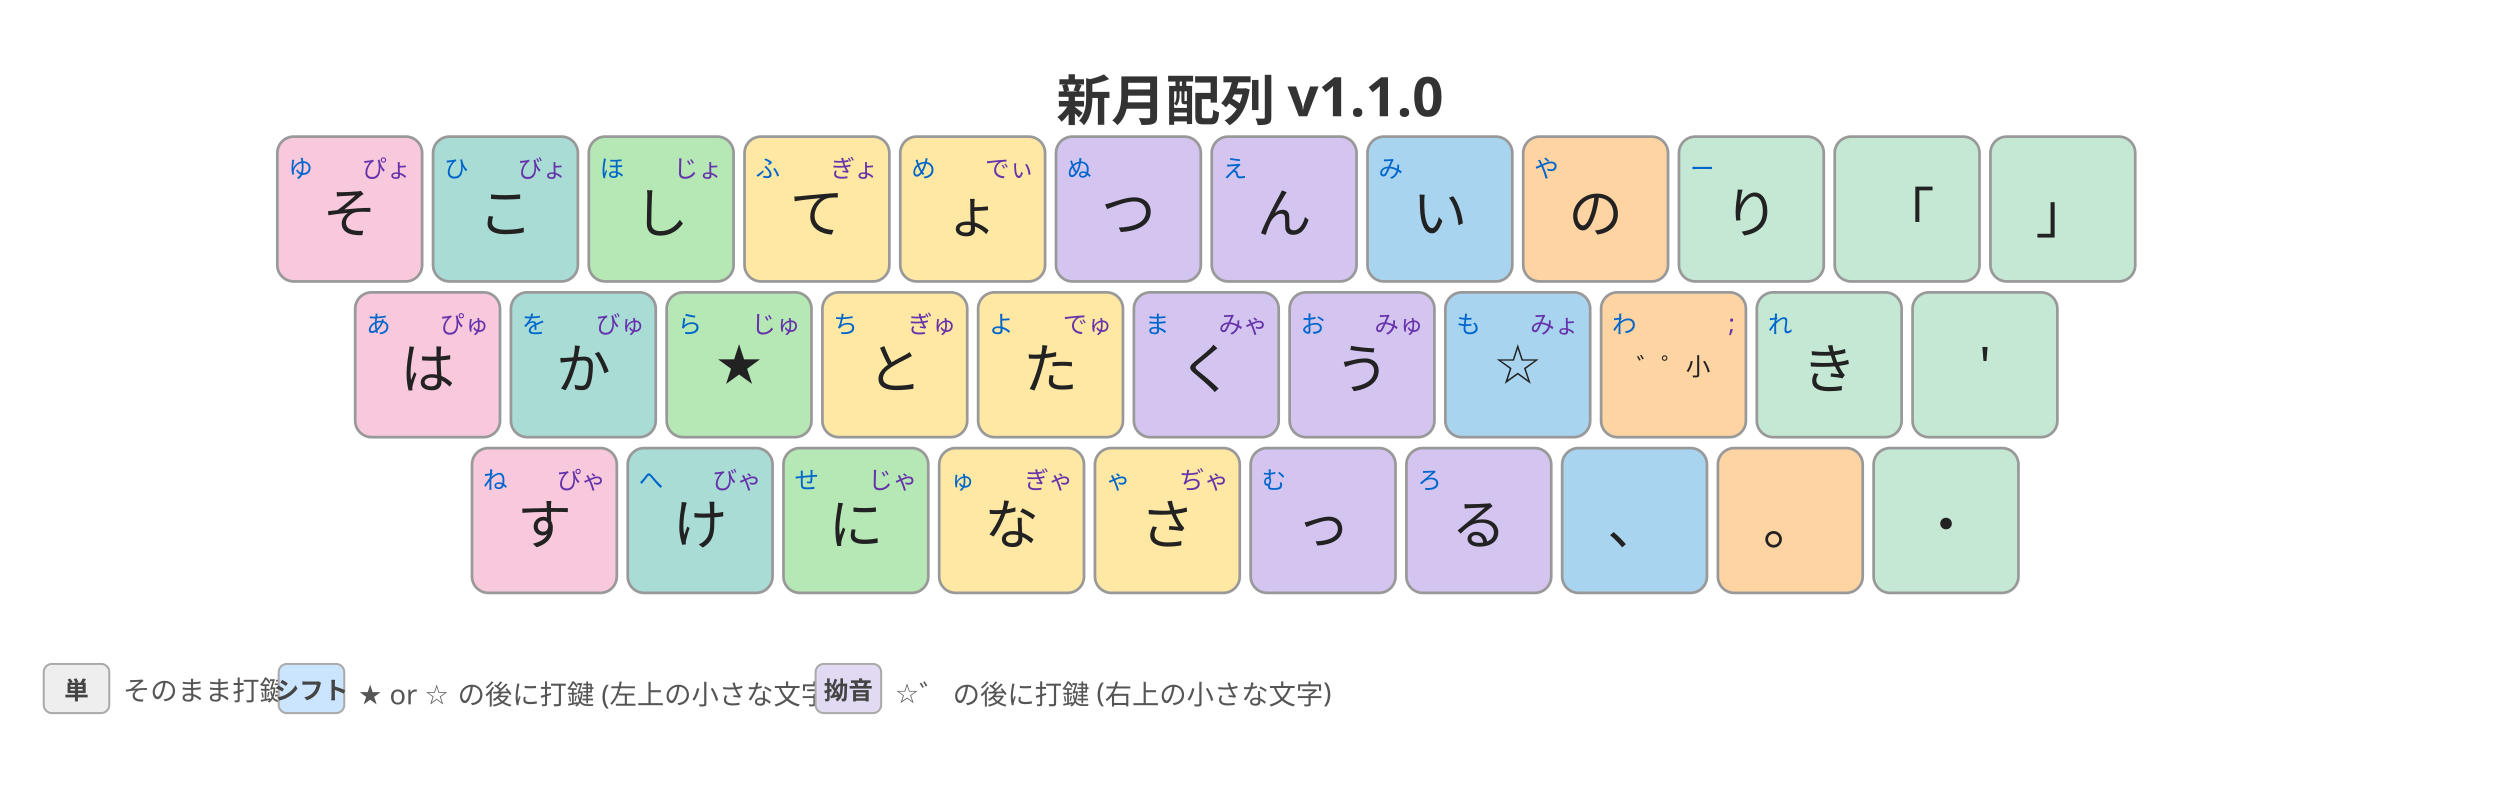
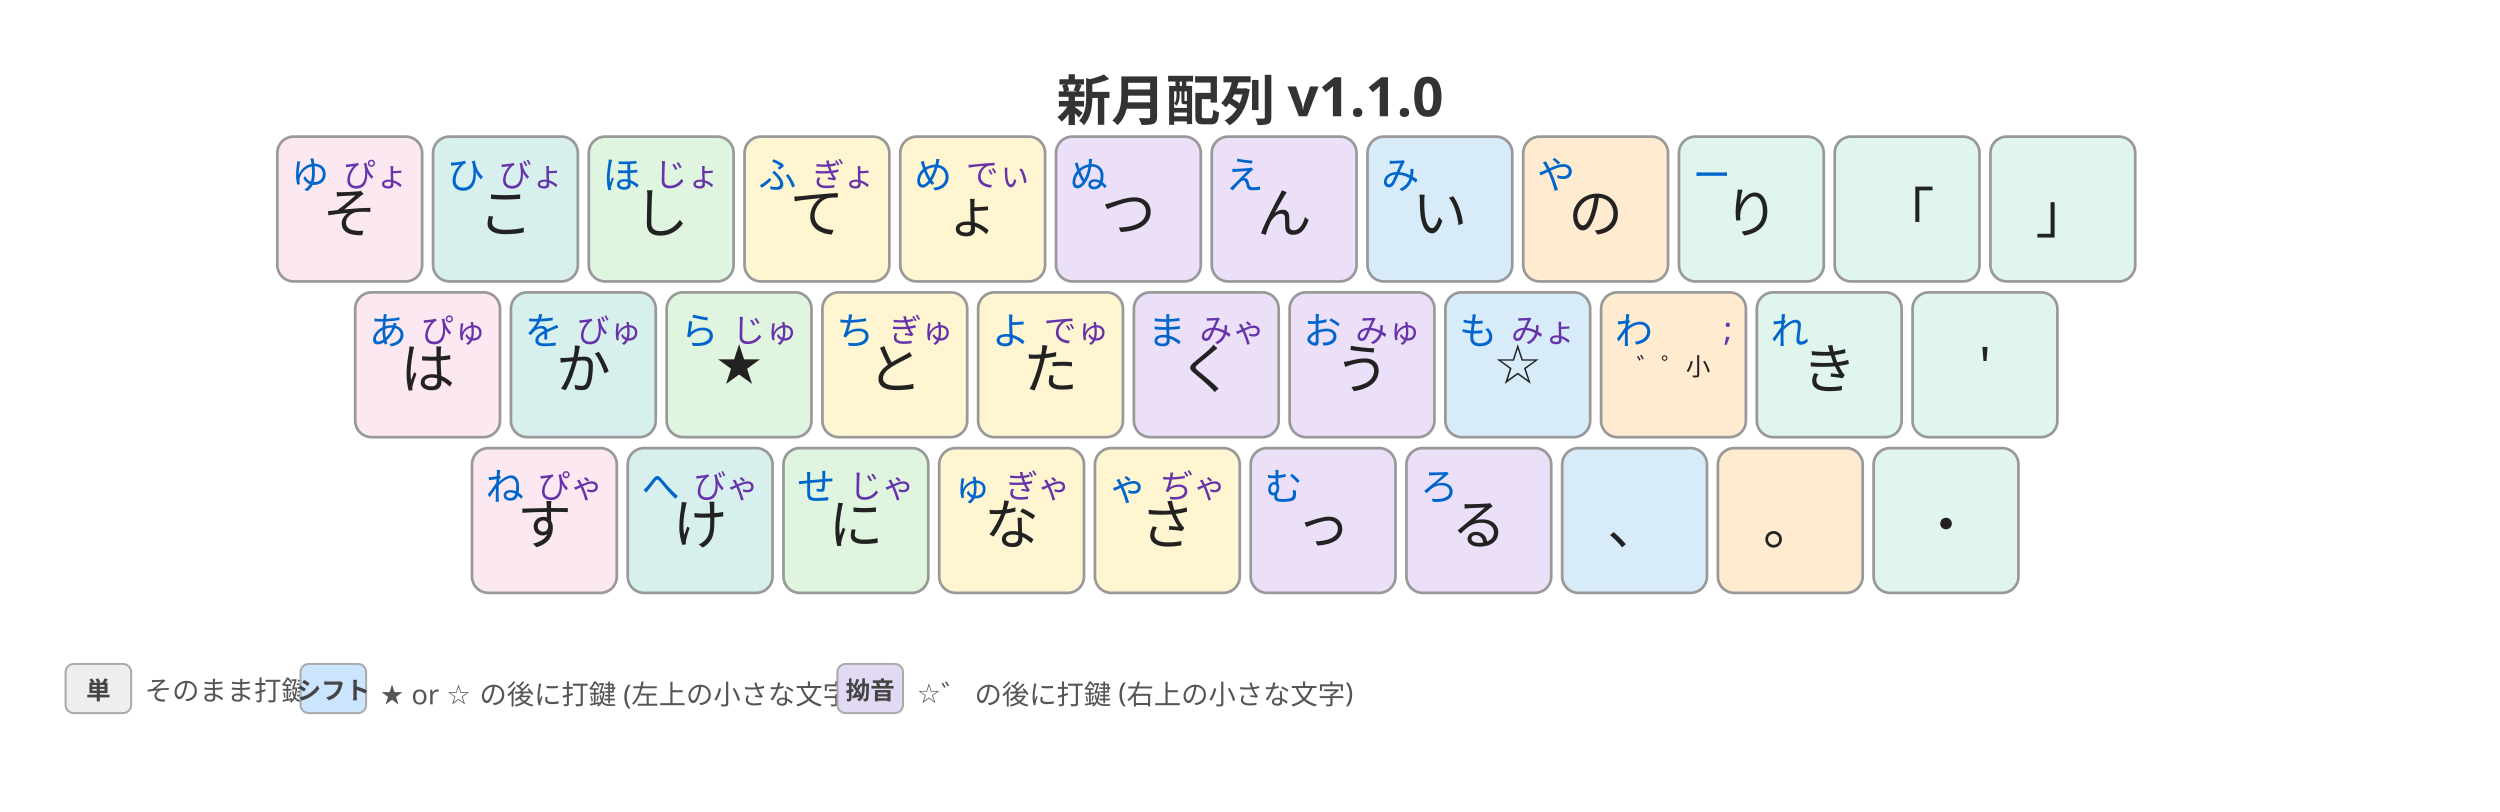
<svg xmlns="http://www.w3.org/2000/svg" width="915" height="297" style="background:#ffffff; font-family:sans-serif;">
  <text x="457.5" y="44" text-anchor="middle" font-family="sans-serif" font-size="20" font-weight="bold" fill="#333333">新月配列 v1.1.0</text>
-   <rect x="101.5" y="50" width="53" height="53" rx="6" ry="6" fill="#f8c8dc" stroke="#999999" stroke-width="1" />
+   <rect x="101.5" y="50" width="53" height="53" rx="6" ry="6" fill="#fce8f0" stroke="#999999" stroke-width="1" />
  <text x="128.0" y="76.5" text-anchor="middle" dominant-baseline="central" font-family="sans-serif" font-size="20" fill="#222222">そ</text>
-   <text x="105.5" y="61" text-anchor="start" dominant-baseline="central" font-family="sans-serif" font-size="9" fill="#0066cc">ゆ</text>
-   <text x="150.5" y="61" text-anchor="end" dominant-baseline="central" font-family="sans-serif" font-size="9" fill="#6633aa">ぴょ</text>
-   <rect x="158.5" y="50" width="53" height="53" rx="6" ry="6" fill="#a8dcd5" stroke="#999999" stroke-width="1" />
+   <text x="106.5" y="63" text-anchor="start" dominant-baseline="central" font-family="sans-serif" font-size="14" fill="#0066cc">ゆ</text>
+   <text x="149.5" y="63" text-anchor="end" dominant-baseline="central" font-family="sans-serif" font-size="12" fill="#6633aa">ぴょ</text>
+   <rect x="158.5" y="50" width="53" height="53" rx="6" ry="6" fill="#d8f0ed" stroke="#999999" stroke-width="1" />
  <text x="185.0" y="76.5" text-anchor="middle" dominant-baseline="central" font-family="sans-serif" font-size="20" fill="#222222">こ</text>
-   <text x="162.5" y="61" text-anchor="start" dominant-baseline="central" font-family="sans-serif" font-size="9" fill="#0066cc">ひ</text>
-   <text x="207.5" y="61" text-anchor="end" dominant-baseline="central" font-family="sans-serif" font-size="9" fill="#6633aa">びょ</text>
-   <rect x="215.5" y="50" width="53" height="53" rx="6" ry="6" fill="#b5e8b5" stroke="#999999" stroke-width="1" />
+   <text x="163.5" y="63" text-anchor="start" dominant-baseline="central" font-family="sans-serif" font-size="14" fill="#0066cc">ひ</text>
+   <text x="206.5" y="63" text-anchor="end" dominant-baseline="central" font-family="sans-serif" font-size="12" fill="#6633aa">びょ</text>
+   <rect x="215.5" y="50" width="53" height="53" rx="6" ry="6" fill="#e0f5e0" stroke="#999999" stroke-width="1" />
  <text x="242.0" y="76.5" text-anchor="middle" dominant-baseline="central" font-family="sans-serif" font-size="20" fill="#222222">し</text>
-   <text x="219.5" y="61" text-anchor="start" dominant-baseline="central" font-family="sans-serif" font-size="9" fill="#0066cc">ほ</text>
-   <text x="264.5" y="61" text-anchor="end" dominant-baseline="central" font-family="sans-serif" font-size="9" fill="#6633aa">じょ</text>
-   <rect x="272.5" y="50" width="53" height="53" rx="6" ry="6" fill="#ffe8a3" stroke="#999999" stroke-width="1" />
+   <text x="220.5" y="63" text-anchor="start" dominant-baseline="central" font-family="sans-serif" font-size="14" fill="#0066cc">ほ</text>
+   <text x="263.5" y="63" text-anchor="end" dominant-baseline="central" font-family="sans-serif" font-size="12" fill="#6633aa">じょ</text>
+   <rect x="272.5" y="50" width="53" height="53" rx="6" ry="6" fill="#fff5d0" stroke="#999999" stroke-width="1" />
  <text x="299.0" y="76.5" text-anchor="middle" dominant-baseline="central" font-family="sans-serif" font-size="20" fill="#222222">て</text>
-   <text x="276.5" y="61" text-anchor="start" dominant-baseline="central" font-family="sans-serif" font-size="9" fill="#0066cc">ふ</text>
-   <text x="321.5" y="61" text-anchor="end" dominant-baseline="central" font-family="sans-serif" font-size="9" fill="#6633aa">ぎょ</text>
-   <rect x="329.5" y="50" width="53" height="53" rx="6" ry="6" fill="#ffe8a3" stroke="#999999" stroke-width="1" />
+   <text x="277.5" y="63" text-anchor="start" dominant-baseline="central" font-family="sans-serif" font-size="14" fill="#0066cc">ふ</text>
+   <text x="320.5" y="63" text-anchor="end" dominant-baseline="central" font-family="sans-serif" font-size="12" fill="#6633aa">ぎょ</text>
+   <rect x="329.5" y="50" width="53" height="53" rx="6" ry="6" fill="#fff5d0" stroke="#999999" stroke-width="1" />
  <text x="356.0" y="76.5" text-anchor="middle" dominant-baseline="central" font-family="sans-serif" font-size="20" fill="#222222">ょ</text>
-   <text x="333.5" y="61" text-anchor="start" dominant-baseline="central" font-family="sans-serif" font-size="9" fill="#0066cc">め</text>
-   <text x="378.5" y="61" text-anchor="end" dominant-baseline="central" font-family="sans-serif" font-size="9" fill="#6633aa">でぃ</text>
-   <rect x="386.5" y="50" width="53" height="53" rx="6" ry="6" fill="#d4c5f0" stroke="#999999" stroke-width="1" />
+   <text x="334.5" y="63" text-anchor="start" dominant-baseline="central" font-family="sans-serif" font-size="14" fill="#0066cc">め</text>
+   <text x="377.5" y="63" text-anchor="end" dominant-baseline="central" font-family="sans-serif" font-size="12" fill="#6633aa">でぃ</text>
+   <rect x="386.5" y="50" width="53" height="53" rx="6" ry="6" fill="#ebe0f8" stroke="#999999" stroke-width="1" />
  <text x="413.0" y="76.5" text-anchor="middle" dominant-baseline="central" font-family="sans-serif" font-size="20" fill="#222222">つ</text>
-   <text x="390.5" y="61" text-anchor="start" dominant-baseline="central" font-family="sans-serif" font-size="9" fill="#0066cc">ぬ</text>
-   <rect x="443.5" y="50" width="53" height="53" rx="6" ry="6" fill="#d4c5f0" stroke="#999999" stroke-width="1" />
+   <text x="391.5" y="63" text-anchor="start" dominant-baseline="central" font-family="sans-serif" font-size="14" fill="#0066cc">ぬ</text>
+   <rect x="443.5" y="50" width="53" height="53" rx="6" ry="6" fill="#ebe0f8" stroke="#999999" stroke-width="1" />
  <text x="470.0" y="76.5" text-anchor="middle" dominant-baseline="central" font-family="sans-serif" font-size="20" fill="#222222">ん</text>
-   <text x="447.5" y="61" text-anchor="start" dominant-baseline="central" font-family="sans-serif" font-size="9" fill="#0066cc">え</text>
-   <rect x="500.5" y="50" width="53" height="53" rx="6" ry="6" fill="#a8d4f0" stroke="#999999" stroke-width="1" />
+   <text x="448.5" y="63" text-anchor="start" dominant-baseline="central" font-family="sans-serif" font-size="14" fill="#0066cc">え</text>
+   <rect x="500.5" y="50" width="53" height="53" rx="6" ry="6" fill="#d8ebf8" stroke="#999999" stroke-width="1" />
  <text x="527.0" y="76.5" text-anchor="middle" dominant-baseline="central" font-family="sans-serif" font-size="20" fill="#222222">い</text>
-   <text x="504.5" y="61" text-anchor="start" dominant-baseline="central" font-family="sans-serif" font-size="9" fill="#0066cc">み</text>
-   <rect x="557.5" y="50" width="53" height="53" rx="6" ry="6" fill="#ffd4a3" stroke="#999999" stroke-width="1" />
+   <text x="505.5" y="63" text-anchor="start" dominant-baseline="central" font-family="sans-serif" font-size="14" fill="#0066cc">み</text>
+   <rect x="557.5" y="50" width="53" height="53" rx="6" ry="6" fill="#ffebd0" stroke="#999999" stroke-width="1" />
  <text x="584.0" y="76.5" text-anchor="middle" dominant-baseline="central" font-family="sans-serif" font-size="20" fill="#222222">の</text>
-   <text x="561.5" y="61" text-anchor="start" dominant-baseline="central" font-family="sans-serif" font-size="9" fill="#0066cc">や</text>
-   <rect x="614.5" y="50" width="53" height="53" rx="6" ry="6" fill="#c5e8d4" stroke="#999999" stroke-width="1" />
+   <text x="562.5" y="63" text-anchor="start" dominant-baseline="central" font-family="sans-serif" font-size="14" fill="#0066cc">や</text>
+   <rect x="614.5" y="50" width="53" height="53" rx="6" ry="6" fill="#e0f5eb" stroke="#999999" stroke-width="1" />
  <text x="641.0" y="76.5" text-anchor="middle" dominant-baseline="central" font-family="sans-serif" font-size="20" fill="#222222">り</text>
-   <text x="618.5" y="61" text-anchor="start" dominant-baseline="central" font-family="sans-serif" font-size="9" fill="#0066cc">ー</text>
-   <rect x="671.5" y="50" width="53" height="53" rx="6" ry="6" fill="#c5e8d4" stroke="#999999" stroke-width="1" />
+   <text x="619.5" y="63" text-anchor="start" dominant-baseline="central" font-family="sans-serif" font-size="14" fill="#0066cc">ー</text>
+   <rect x="671.5" y="50" width="53" height="53" rx="6" ry="6" fill="#e0f5eb" stroke="#999999" stroke-width="1" />
  <text x="698.0" y="76.5" text-anchor="middle" dominant-baseline="central" font-family="sans-serif" font-size="20" fill="#222222">「</text>
-   <rect x="728.5" y="50" width="53" height="53" rx="6" ry="6" fill="#c5e8d4" stroke="#999999" stroke-width="1" />
+   <rect x="728.5" y="50" width="53" height="53" rx="6" ry="6" fill="#e0f5eb" stroke="#999999" stroke-width="1" />
  <text x="755.0" y="76.5" text-anchor="middle" dominant-baseline="central" font-family="sans-serif" font-size="20" fill="#222222">」</text>
-   <rect x="130.0" y="107" width="53" height="53" rx="6" ry="6" fill="#f8c8dc" stroke="#999999" stroke-width="1" />
+   <rect x="130.0" y="107" width="53" height="53" rx="6" ry="6" fill="#fce8f0" stroke="#999999" stroke-width="1" />
  <text x="156.5" y="133.5" text-anchor="middle" dominant-baseline="central" font-family="sans-serif" font-size="20" fill="#222222">は</text>
-   <text x="134.0" y="118" text-anchor="start" dominant-baseline="central" font-family="sans-serif" font-size="9" fill="#0066cc">あ</text>
-   <text x="179.0" y="118" text-anchor="end" dominant-baseline="central" font-family="sans-serif" font-size="9" fill="#6633aa">ぴゅ</text>
-   <rect x="187.0" y="107" width="53" height="53" rx="6" ry="6" fill="#a8dcd5" stroke="#999999" stroke-width="1" />
+   <text x="135.0" y="120" text-anchor="start" dominant-baseline="central" font-family="sans-serif" font-size="14" fill="#0066cc">あ</text>
+   <text x="178.0" y="120" text-anchor="end" dominant-baseline="central" font-family="sans-serif" font-size="12" fill="#6633aa">ぴゅ</text>
+   <rect x="187.0" y="107" width="53" height="53" rx="6" ry="6" fill="#d8f0ed" stroke="#999999" stroke-width="1" />
  <text x="213.5" y="133.5" text-anchor="middle" dominant-baseline="central" font-family="sans-serif" font-size="20" fill="#222222">か</text>
-   <text x="191.0" y="118" text-anchor="start" dominant-baseline="central" font-family="sans-serif" font-size="9" fill="#0066cc">を</text>
-   <text x="236.0" y="118" text-anchor="end" dominant-baseline="central" font-family="sans-serif" font-size="9" fill="#6633aa">びゅ</text>
-   <rect x="244.0" y="107" width="53" height="53" rx="6" ry="6" fill="#b5e8b5" stroke="#999999" stroke-width="1" />
+   <text x="192.0" y="120" text-anchor="start" dominant-baseline="central" font-family="sans-serif" font-size="14" fill="#0066cc">を</text>
+   <text x="235.0" y="120" text-anchor="end" dominant-baseline="central" font-family="sans-serif" font-size="12" fill="#6633aa">びゅ</text>
+   <rect x="244.0" y="107" width="53" height="53" rx="6" ry="6" fill="#e0f5e0" stroke="#999999" stroke-width="1" />
  <text x="270.5" y="133.5" text-anchor="middle" dominant-baseline="central" font-family="sans-serif" font-size="20" fill="#222222">★</text>
-   <text x="248.0" y="118" text-anchor="start" dominant-baseline="central" font-family="sans-serif" font-size="9" fill="#0066cc">ら</text>
-   <text x="293.0" y="118" text-anchor="end" dominant-baseline="central" font-family="sans-serif" font-size="9" fill="#6633aa">じゅ</text>
-   <rect x="301.0" y="107" width="53" height="53" rx="6" ry="6" fill="#ffe8a3" stroke="#999999" stroke-width="1" />
+   <text x="249.0" y="120" text-anchor="start" dominant-baseline="central" font-family="sans-serif" font-size="14" fill="#0066cc">ら</text>
+   <text x="292.0" y="120" text-anchor="end" dominant-baseline="central" font-family="sans-serif" font-size="12" fill="#6633aa">じゅ</text>
+   <rect x="301.0" y="107" width="53" height="53" rx="6" ry="6" fill="#fff5d0" stroke="#999999" stroke-width="1" />
  <text x="327.5" y="133.5" text-anchor="middle" dominant-baseline="central" font-family="sans-serif" font-size="20" fill="#222222">と</text>
-   <text x="305.0" y="118" text-anchor="start" dominant-baseline="central" font-family="sans-serif" font-size="9" fill="#0066cc">ち</text>
-   <text x="350.0" y="118" text-anchor="end" dominant-baseline="central" font-family="sans-serif" font-size="9" fill="#6633aa">ぎゅ</text>
-   <rect x="358.0" y="107" width="53" height="53" rx="6" ry="6" fill="#ffe8a3" stroke="#999999" stroke-width="1" />
+   <text x="306.0" y="120" text-anchor="start" dominant-baseline="central" font-family="sans-serif" font-size="14" fill="#0066cc">ち</text>
+   <text x="349.0" y="120" text-anchor="end" dominant-baseline="central" font-family="sans-serif" font-size="12" fill="#6633aa">ぎゅ</text>
+   <rect x="358.0" y="107" width="53" height="53" rx="6" ry="6" fill="#fff5d0" stroke="#999999" stroke-width="1" />
  <text x="384.5" y="133.5" text-anchor="middle" dominant-baseline="central" font-family="sans-serif" font-size="20" fill="#222222">た</text>
-   <text x="362.0" y="118" text-anchor="start" dominant-baseline="central" font-family="sans-serif" font-size="9" fill="#0066cc">よ</text>
-   <text x="407.0" y="118" text-anchor="end" dominant-baseline="central" font-family="sans-serif" font-size="9" fill="#6633aa">でゅ</text>
-   <rect x="415.0" y="107" width="53" height="53" rx="6" ry="6" fill="#d4c5f0" stroke="#999999" stroke-width="1" />
+   <text x="363.0" y="120" text-anchor="start" dominant-baseline="central" font-family="sans-serif" font-size="14" fill="#0066cc">よ</text>
+   <text x="406.0" y="120" text-anchor="end" dominant-baseline="central" font-family="sans-serif" font-size="12" fill="#6633aa">でゅ</text>
+   <rect x="415.0" y="107" width="53" height="53" rx="6" ry="6" fill="#ebe0f8" stroke="#999999" stroke-width="1" />
  <text x="441.5" y="133.5" text-anchor="middle" dominant-baseline="central" font-family="sans-serif" font-size="20" fill="#222222">く</text>
-   <text x="419.0" y="118" text-anchor="start" dominant-baseline="central" font-family="sans-serif" font-size="9" fill="#0066cc">ま</text>
-   <text x="464.0" y="118" text-anchor="end" dominant-baseline="central" font-family="sans-serif" font-size="9" fill="#6633aa">みゃ</text>
-   <rect x="472.0" y="107" width="53" height="53" rx="6" ry="6" fill="#d4c5f0" stroke="#999999" stroke-width="1" />
+   <text x="420.0" y="120" text-anchor="start" dominant-baseline="central" font-family="sans-serif" font-size="14" fill="#0066cc">ま</text>
+   <text x="463.0" y="120" text-anchor="end" dominant-baseline="central" font-family="sans-serif" font-size="12" fill="#6633aa">みゃ</text>
+   <rect x="472.0" y="107" width="53" height="53" rx="6" ry="6" fill="#ebe0f8" stroke="#999999" stroke-width="1" />
  <text x="498.5" y="133.5" text-anchor="middle" dominant-baseline="central" font-family="sans-serif" font-size="20" fill="#222222">う</text>
-   <text x="476.0" y="118" text-anchor="start" dominant-baseline="central" font-family="sans-serif" font-size="9" fill="#0066cc">お</text>
-   <text x="521.0" y="118" text-anchor="end" dominant-baseline="central" font-family="sans-serif" font-size="9" fill="#6633aa">みゅ</text>
-   <rect x="529.0" y="107" width="53" height="53" rx="6" ry="6" fill="#a8d4f0" stroke="#999999" stroke-width="1" />
+   <text x="477.0" y="120" text-anchor="start" dominant-baseline="central" font-family="sans-serif" font-size="14" fill="#0066cc">お</text>
+   <text x="520.0" y="120" text-anchor="end" dominant-baseline="central" font-family="sans-serif" font-size="12" fill="#6633aa">みゅ</text>
+   <rect x="529.0" y="107" width="53" height="53" rx="6" ry="6" fill="#d8ebf8" stroke="#999999" stroke-width="1" />
  <text x="555.5" y="133.5" text-anchor="middle" dominant-baseline="central" font-family="sans-serif" font-size="20" fill="#222222">☆</text>
-   <text x="533.0" y="118" text-anchor="start" dominant-baseline="central" font-family="sans-serif" font-size="9" fill="#0066cc">も</text>
-   <text x="578.0" y="118" text-anchor="end" dominant-baseline="central" font-family="sans-serif" font-size="9" fill="#6633aa">みょ</text>
-   <rect x="586.0" y="107" width="53" height="53" rx="6" ry="6" fill="#ffd4a3" stroke="#999999" stroke-width="1" />
+   <text x="534.0" y="120" text-anchor="start" dominant-baseline="central" font-family="sans-serif" font-size="14" fill="#0066cc">も</text>
+   <text x="577.0" y="120" text-anchor="end" dominant-baseline="central" font-family="sans-serif" font-size="12" fill="#6633aa">みょ</text>
+   <rect x="586.0" y="107" width="53" height="53" rx="6" ry="6" fill="#ffebd0" stroke="#999999" stroke-width="1" />
  <text x="612.5" y="133.5" text-anchor="middle" dominant-baseline="central" font-family="sans-serif" font-size="9" fill="#222222">゛゜小</text>
-   <text x="590.0" y="118" text-anchor="start" dominant-baseline="central" font-family="sans-serif" font-size="9" fill="#0066cc">わ</text>
-   <text x="635.0" y="118" text-anchor="end" dominant-baseline="central" font-family="sans-serif" font-size="9" fill="#6633aa">;</text>
-   <rect x="643.0" y="107" width="53" height="53" rx="6" ry="6" fill="#c5e8d4" stroke="#999999" stroke-width="1" />
+   <text x="591.0" y="120" text-anchor="start" dominant-baseline="central" font-family="sans-serif" font-size="14" fill="#0066cc">わ</text>
+   <text x="634.0" y="120" text-anchor="end" dominant-baseline="central" font-family="sans-serif" font-size="12" fill="#6633aa">;</text>
+   <rect x="643.0" y="107" width="53" height="53" rx="6" ry="6" fill="#e0f5eb" stroke="#999999" stroke-width="1" />
  <text x="669.5" y="133.5" text-anchor="middle" dominant-baseline="central" font-family="sans-serif" font-size="20" fill="#222222">き</text>
-   <text x="647.0" y="118" text-anchor="start" dominant-baseline="central" font-family="sans-serif" font-size="9" fill="#0066cc">れ</text>
-   <rect x="700.0" y="107" width="53" height="53" rx="6" ry="6" fill="#c5e8d4" stroke="#999999" stroke-width="1" />
+   <text x="648.0" y="120" text-anchor="start" dominant-baseline="central" font-family="sans-serif" font-size="14" fill="#0066cc">れ</text>
+   <rect x="700.0" y="107" width="53" height="53" rx="6" ry="6" fill="#e0f5eb" stroke="#999999" stroke-width="1" />
  <text x="726.5" y="133.5" text-anchor="middle" dominant-baseline="central" font-family="sans-serif" font-size="20" fill="#222222">'</text>
-   <rect x="172.75" y="164" width="53" height="53" rx="6" ry="6" fill="#f8c8dc" stroke="#999999" stroke-width="1" />
+   <rect x="172.75" y="164" width="53" height="53" rx="6" ry="6" fill="#fce8f0" stroke="#999999" stroke-width="1" />
  <text x="199.25" y="190.5" text-anchor="middle" dominant-baseline="central" font-family="sans-serif" font-size="20" fill="#222222">す</text>
-   <text x="176.75" y="175" text-anchor="start" dominant-baseline="central" font-family="sans-serif" font-size="9" fill="#0066cc">ね</text>
-   <text x="221.75" y="175" text-anchor="end" dominant-baseline="central" font-family="sans-serif" font-size="9" fill="#6633aa">ぴゃ</text>
-   <rect x="229.75" y="164" width="53" height="53" rx="6" ry="6" fill="#a8dcd5" stroke="#999999" stroke-width="1" />
+   <text x="177.75" y="177" text-anchor="start" dominant-baseline="central" font-family="sans-serif" font-size="14" fill="#0066cc">ね</text>
+   <text x="220.75" y="177" text-anchor="end" dominant-baseline="central" font-family="sans-serif" font-size="12" fill="#6633aa">ぴゃ</text>
+   <rect x="229.75" y="164" width="53" height="53" rx="6" ry="6" fill="#d8f0ed" stroke="#999999" stroke-width="1" />
  <text x="256.25" y="190.5" text-anchor="middle" dominant-baseline="central" font-family="sans-serif" font-size="20" fill="#222222">け</text>
-   <text x="233.75" y="175" text-anchor="start" dominant-baseline="central" font-family="sans-serif" font-size="9" fill="#0066cc">へ</text>
-   <text x="278.75" y="175" text-anchor="end" dominant-baseline="central" font-family="sans-serif" font-size="9" fill="#6633aa">びゃ</text>
-   <rect x="286.75" y="164" width="53" height="53" rx="6" ry="6" fill="#b5e8b5" stroke="#999999" stroke-width="1" />
+   <text x="234.75" y="177" text-anchor="start" dominant-baseline="central" font-family="sans-serif" font-size="14" fill="#0066cc">へ</text>
+   <text x="277.75" y="177" text-anchor="end" dominant-baseline="central" font-family="sans-serif" font-size="12" fill="#6633aa">びゃ</text>
+   <rect x="286.75" y="164" width="53" height="53" rx="6" ry="6" fill="#e0f5e0" stroke="#999999" stroke-width="1" />
  <text x="313.25" y="190.5" text-anchor="middle" dominant-baseline="central" font-family="sans-serif" font-size="20" fill="#222222">に</text>
-   <text x="290.75" y="175" text-anchor="start" dominant-baseline="central" font-family="sans-serif" font-size="9" fill="#0066cc">せ</text>
-   <text x="335.75" y="175" text-anchor="end" dominant-baseline="central" font-family="sans-serif" font-size="9" fill="#6633aa">じゃ</text>
-   <rect x="343.75" y="164" width="53" height="53" rx="6" ry="6" fill="#ffe8a3" stroke="#999999" stroke-width="1" />
+   <text x="291.75" y="177" text-anchor="start" dominant-baseline="central" font-family="sans-serif" font-size="14" fill="#0066cc">せ</text>
+   <text x="334.75" y="177" text-anchor="end" dominant-baseline="central" font-family="sans-serif" font-size="12" fill="#6633aa">じゃ</text>
+   <rect x="343.75" y="164" width="53" height="53" rx="6" ry="6" fill="#fff5d0" stroke="#999999" stroke-width="1" />
  <text x="370.25" y="190.5" text-anchor="middle" dominant-baseline="central" font-family="sans-serif" font-size="20" fill="#222222">な</text>
-   <text x="347.75" y="175" text-anchor="start" dominant-baseline="central" font-family="sans-serif" font-size="9" fill="#0066cc">ゅ</text>
-   <text x="392.75" y="175" text-anchor="end" dominant-baseline="central" font-family="sans-serif" font-size="9" fill="#6633aa">ぎゃ</text>
-   <rect x="400.75" y="164" width="53" height="53" rx="6" ry="6" fill="#ffe8a3" stroke="#999999" stroke-width="1" />
+   <text x="348.75" y="177" text-anchor="start" dominant-baseline="central" font-family="sans-serif" font-size="14" fill="#0066cc">ゅ</text>
+   <text x="391.75" y="177" text-anchor="end" dominant-baseline="central" font-family="sans-serif" font-size="12" fill="#6633aa">ぎゃ</text>
+   <rect x="400.75" y="164" width="53" height="53" rx="6" ry="6" fill="#fff5d0" stroke="#999999" stroke-width="1" />
  <text x="427.25" y="190.5" text-anchor="middle" dominant-baseline="central" font-family="sans-serif" font-size="20" fill="#222222">さ</text>
-   <text x="404.75" y="175" text-anchor="start" dominant-baseline="central" font-family="sans-serif" font-size="9" fill="#0066cc">ゃ</text>
-   <text x="449.75" y="175" text-anchor="end" dominant-baseline="central" font-family="sans-serif" font-size="9" fill="#6633aa">ぢゃ</text>
-   <rect x="457.75" y="164" width="53" height="53" rx="6" ry="6" fill="#d4c5f0" stroke="#999999" stroke-width="1" />
+   <text x="405.75" y="177" text-anchor="start" dominant-baseline="central" font-family="sans-serif" font-size="14" fill="#0066cc">ゃ</text>
+   <text x="448.75" y="177" text-anchor="end" dominant-baseline="central" font-family="sans-serif" font-size="12" fill="#6633aa">ぢゃ</text>
+   <rect x="457.75" y="164" width="53" height="53" rx="6" ry="6" fill="#ebe0f8" stroke="#999999" stroke-width="1" />
  <text x="484.25" y="190.5" text-anchor="middle" dominant-baseline="central" font-family="sans-serif" font-size="20" fill="#222222">っ</text>
-   <text x="461.75" y="175" text-anchor="start" dominant-baseline="central" font-family="sans-serif" font-size="9" fill="#0066cc">む</text>
-   <rect x="514.75" y="164" width="53" height="53" rx="6" ry="6" fill="#d4c5f0" stroke="#999999" stroke-width="1" />
+   <text x="462.75" y="177" text-anchor="start" dominant-baseline="central" font-family="sans-serif" font-size="14" fill="#0066cc">む</text>
+   <rect x="514.75" y="164" width="53" height="53" rx="6" ry="6" fill="#ebe0f8" stroke="#999999" stroke-width="1" />
  <text x="541.25" y="190.5" text-anchor="middle" dominant-baseline="central" font-family="sans-serif" font-size="20" fill="#222222">る</text>
-   <text x="518.75" y="175" text-anchor="start" dominant-baseline="central" font-family="sans-serif" font-size="9" fill="#0066cc">ろ</text>
-   <rect x="571.75" y="164" width="53" height="53" rx="6" ry="6" fill="#a8d4f0" stroke="#999999" stroke-width="1" />
+   <text x="519.75" y="177" text-anchor="start" dominant-baseline="central" font-family="sans-serif" font-size="14" fill="#0066cc">ろ</text>
+   <rect x="571.75" y="164" width="53" height="53" rx="6" ry="6" fill="#d8ebf8" stroke="#999999" stroke-width="1" />
  <text x="598.25" y="190.5" text-anchor="middle" dominant-baseline="central" font-family="sans-serif" font-size="20" fill="#222222">、</text>
-   <rect x="628.75" y="164" width="53" height="53" rx="6" ry="6" fill="#ffd4a3" stroke="#999999" stroke-width="1" />
+   <rect x="628.75" y="164" width="53" height="53" rx="6" ry="6" fill="#ffebd0" stroke="#999999" stroke-width="1" />
  <text x="655.25" y="190.5" text-anchor="middle" dominant-baseline="central" font-family="sans-serif" font-size="20" fill="#222222">。</text>
-   <rect x="685.75" y="164" width="53" height="53" rx="6" ry="6" fill="#c5e8d4" stroke="#999999" stroke-width="1" />
+   <rect x="685.75" y="164" width="53" height="53" rx="6" ry="6" fill="#e0f5eb" stroke="#999999" stroke-width="1" />
  <text x="712.25" y="190.5" text-anchor="middle" dominant-baseline="central" font-family="sans-serif" font-size="20" fill="#222222">・</text>
-   <rect x="16" y="243" width="24" height="18" rx="3" ry="3" fill="#eeeeee" stroke="#aaaaaa" stroke-width="0.75" />
-   <text x="28.0" y="252.0" text-anchor="middle" dominant-baseline="central" font-family="sans-serif" font-size="9" font-weight="bold" fill="#444444">単</text>
-   <text x="45" y="252.0" text-anchor="start" dominant-baseline="central" font-family="sans-serif" font-size="10" fill="#555555">そのまま打鍵</text>
-   <rect x="102.0" y="243" width="24" height="18" rx="3" ry="3" fill="#cce5ff" stroke="#aaaaaa" stroke-width="0.75" />
-   <text x="114.0" y="252.0" text-anchor="middle" dominant-baseline="central" font-family="sans-serif" font-size="9" font-weight="bold" fill="#444444">シフト</text>
-   <text x="131.0" y="252.0" text-anchor="start" dominant-baseline="central" font-family="sans-serif" font-size="10" fill="#555555">★ or ☆ の後に打鍵 (左上の小さな文字)</text>
-   <rect x="298.5" y="243" width="24" height="18" rx="3" ry="3" fill="#e2d9f3" stroke="#aaaaaa" stroke-width="0.75" />
-   <text x="310.5" y="252.0" text-anchor="middle" dominant-baseline="central" font-family="sans-serif" font-size="9" font-weight="bold" fill="#444444">拗音</text>
-   <text x="327.5" y="252.0" text-anchor="start" dominant-baseline="central" font-family="sans-serif" font-size="10" fill="#555555">☆゛ の後に打鍵 (右上の小さな文字)</text>
+   <rect x="24" y="243" width="24" height="18" rx="3" ry="3" fill="#eeeeee" stroke="#aaaaaa" stroke-width="0.75" />
+   <text x="36.0" y="252.0" text-anchor="middle" dominant-baseline="central" font-family="sans-serif" font-size="9" font-weight="bold" fill="#444444">単</text>
+   <text x="53" y="252.0" text-anchor="start" dominant-baseline="central" font-family="sans-serif" font-size="10" fill="#555555">そのまま打鍵</text>
+   <rect x="110.0" y="243" width="24" height="18" rx="3" ry="3" fill="#cce5ff" stroke="#aaaaaa" stroke-width="0.75" />
+   <text x="122.0" y="252.0" text-anchor="middle" dominant-baseline="central" font-family="sans-serif" font-size="9" font-weight="bold" fill="#444444">シフト</text>
+   <text x="139.0" y="252.0" text-anchor="start" dominant-baseline="central" font-family="sans-serif" font-size="10" fill="#555555">★ or ☆ の後に打鍵 (左上の小さな文字)</text>
+   <rect x="306.5" y="243" width="24" height="18" rx="3" ry="3" fill="#e2d9f3" stroke="#aaaaaa" stroke-width="0.75" />
+   <text x="318.5" y="252.0" text-anchor="middle" dominant-baseline="central" font-family="sans-serif" font-size="9" font-weight="bold" fill="#444444">拗音</text>
+   <text x="335.5" y="252.0" text-anchor="start" dominant-baseline="central" font-family="sans-serif" font-size="10" fill="#555555">☆゛ の後に打鍵 (右上の小さな文字)</text>
</svg>
